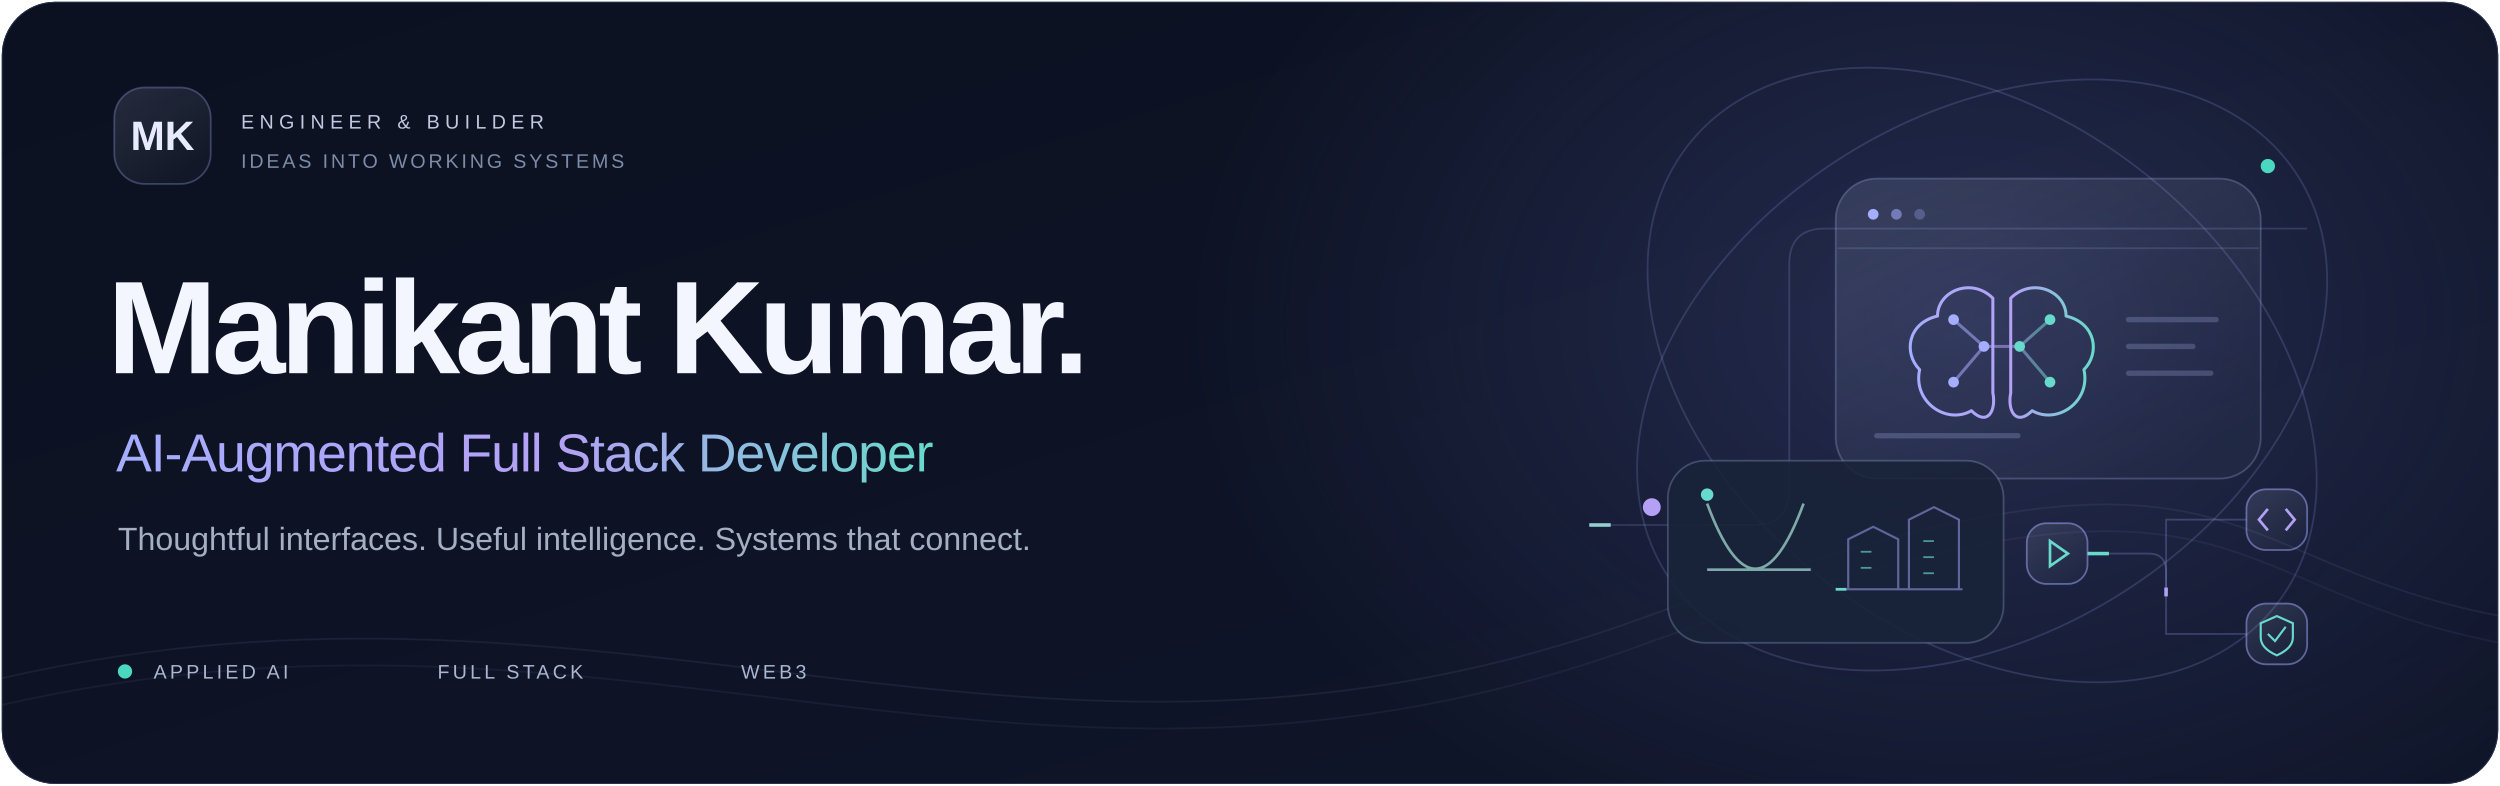
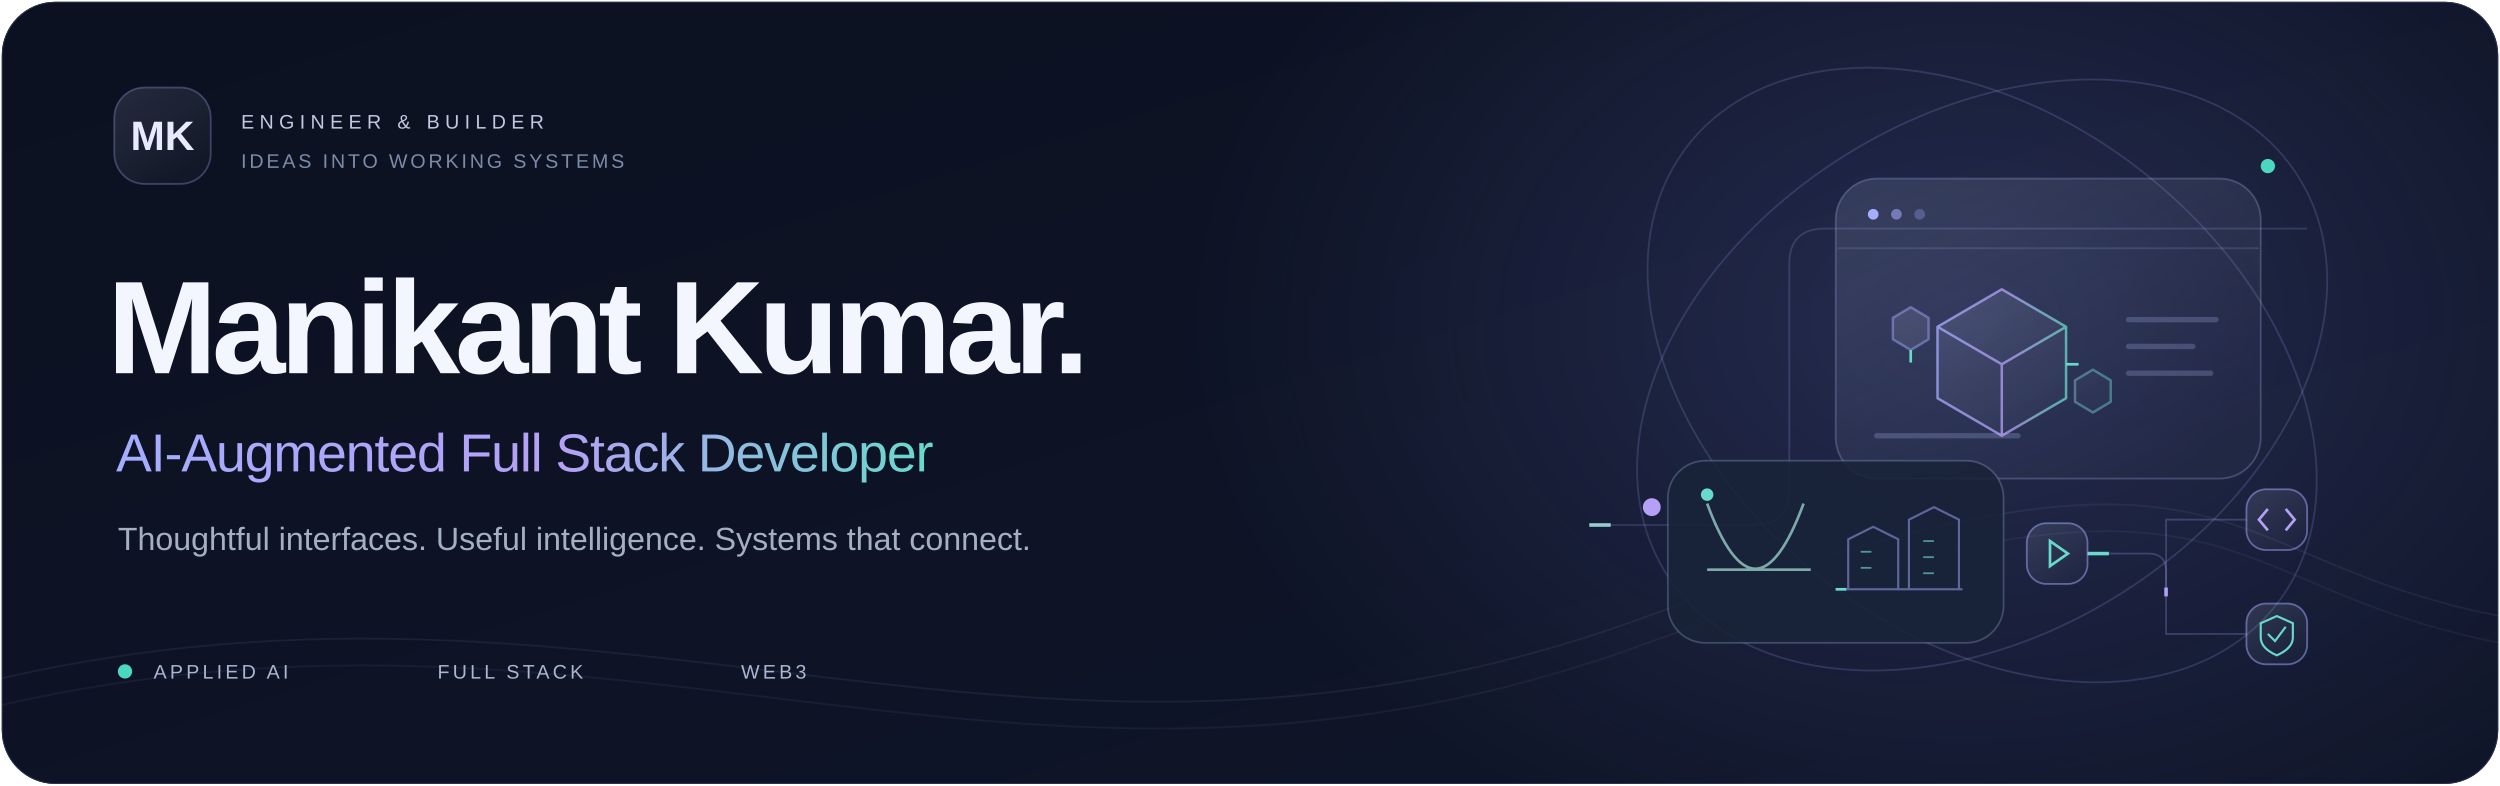
<svg xmlns="http://www.w3.org/2000/svg" width="1400" height="440" viewBox="0 0 1400 440" role="img" aria-labelledby="title desc">
  <defs>
    <linearGradient id="bg" x2="1" y2="1">
      <stop stop-color="#0b1120" />
      <stop offset="1" stop-color="#10162a" />
    </linearGradient>
    <linearGradient id="accent">
      <stop stop-color="#a5adff" />
      <stop offset=".55" stop-color="#b4a1f5" />
      <stop offset="1" stop-color="#68dacb" />
    </linearGradient>
    <linearGradient id="glass" x2=".7" y2="1">
      <stop stop-color="#d5dfff" stop-opacity=".13" />
      <stop offset="1" stop-color="#d5dfff" stop-opacity=".025" />
    </linearGradient>
    <radialGradient id="glow">
      <stop stop-color="#818cf8" stop-opacity=".2" />
      <stop offset="1" stop-color="#818cf8" stop-opacity="0" />
    </radialGradient>
    <clipPath id="bounds">
      <rect x="1" y="1" width="1398" height="438" rx="30" />
    </clipPath>
  </defs>
  <style>
+     .kube-core{animation:kube-float 10s ease-in-out infinite}.kube-signal{stroke-dasharray:7 93;animation:kube-flow 8s linear infinite}@keyframes kube-float{50%{transform:translateY(-4px)}}@keyframes kube-flow{to{stroke-dashoffset:-100}}@media(prefers-reduced-motion:reduce){.kube-core,.kube-signal{animation:none}}
    .city-flow{stroke-dasharray:6 94;animation:city-flow 8s linear infinite}.city-light{animation:city-light 5s ease-in-out infinite}@keyframes city-flow{to{stroke-dashoffset:-100}}@keyframes city-light{50%{opacity:.3}}
    @media(prefers-reduced-motion:reduce){.city-flow,.city-light{animation:none}}
    .shield-signal{stroke-dasharray:5 95;animation:shield-flow 6s linear infinite}@keyframes shield-flow{to{stroke-dashoffset:-100}}
    .shield-pulse{animation:pulse 6s ease-in-out infinite}
    .orbit{transform-origin:1110px 210px;animation:orbit 42s linear infinite}
    .float{animation:float 9s ease-in-out infinite}.reverse{animation-delay:-4.5s}
    .signal{stroke-dasharray:12 700;animation:signal 10s linear infinite}
    .pulse{animation:pulse 5s ease-in-out infinite}
    .workflow-node{animation:workflow 8s ease-in-out infinite}.workflow-node.two{animation-delay:-2s}.workflow-node.three{animation-delay:-4s}
    .math-dot{animation:descent 9s ease-in-out infinite}
    @keyframes descent{0%,8%{transform:translate(47px,21.47px);opacity:1}30%{transform:translate(38px,35.44px)}50%{transform:translate(32px,40.25px)}70%,90%{transform:translate(28px,41.45px);opacity:1}100%{transform:translate(28px,41.45px);opacity:0}}
    .neuron{animation:pulse 4.6s ease-in-out infinite}.neuron.second{animation-delay:-2.3s}
    @keyframes orbit{to{transform:rotate(360deg)}}@keyframes float{50%{transform:translateY(-9px)}}
    @keyframes signal{to{stroke-dashoffset:-712}}@keyframes pulse{50%{opacity:.35}}
    @keyframes workflow{50%{opacity:.4;transform:translateY(-4px)}}
    @media(prefers-reduced-motion:reduce){.orbit,.float,.signal,.pulse,.workflow-node,.neuron,.math-dot,.shield-signal,.shield-pulse{animation:none}}
  </style>
  <g clip-path="url(#bounds)">
    <rect x="1" y="1" width="1398" height="438" rx="30" fill="url(#bg)" stroke="#2b3453" />
    <ellipse cx="1100" cy="180" rx="440" ry="320" fill="url(#glow)" />
    <path d="M0 380C350 300 580 470 920 346S1230 312 1400 345" fill="none" stroke="#8c9ad0" stroke-opacity=".1" />
    <path d="M0 395C350 315 580 485 920 361S1230 327 1400 360" fill="none" stroke="#b4a1f5" stroke-opacity=".07" />
    <g font-family="Segoe UI,Arial,sans-serif">
      <rect x="64" y="49" width="54" height="54" rx="17" fill="url(#glass)" stroke="#a5adff" stroke-opacity=".3" />
      <text x="91" y="84" text-anchor="middle" fill="#e8eaff" font-size="23" font-weight="700">MK</text>
      <text x="135" y="72" fill="#c1cae1" font-size="11" letter-spacing="3">ENGINEER &amp; BUILDER</text>
      <text x="135" y="94" fill="#7c8ca8" font-size="11" letter-spacing="1.6">IDEAS INTO WORKING SYSTEMS</text>
      <text x="60" y="209" fill="#f3f5ff" font-size="74" font-weight="600" letter-spacing="-3">Manikant Kumar.</text>
      <text x="65" y="264" fill="url(#accent)" font-size="30" letter-spacing="-.6">AI-Augmented Full Stack Developer</text>
      <text x="66" y="308" fill="#a4afc3" font-size="18">Thoughtful interfaces. Useful intelligence. Systems that connect.</text>
      <g font-size="11" letter-spacing="1.8" fill="#aab7d3">
        <circle class="pulse" cx="70" cy="376" r="4" fill="#4bd8c1" />
        <text x="86" y="380">APPLIED AI</text>
        <text x="245" y="380">FULL STACK</text>
        <text x="415" y="380">WEB3</text>
      </g>
    </g>
    <g class="orbit" fill="none" stroke="#a5adff" stroke-opacity=".18">
      <ellipse cx="1110" cy="210" rx="209" ry="145" transform="rotate(-32 1110 210)" />
      <ellipse cx="1110" cy="210" rx="209" ry="145" transform="rotate(38 1110 210)" />
      <circle cx="925" cy="284" r="5" fill="#b4a1f5" stroke="none" />
      <circle cx="1270" cy="93" r="4" fill="#4bd8c1" stroke="none" />
    </g>
    <path d="M890 294H982Q1002 294 1002 274V148Q1002 128 1022 128H1292" fill="none" stroke="#8d9ade" stroke-opacity=".22" />
    <path class="signal" d="M890 294H982Q1002 294 1002 274V148Q1002 128 1022 128H1292" fill="none" stroke="#93cfcf" stroke-width="2" />
    <g class="float">
      <rect x="1028" y="100" width="238" height="168" rx="23" fill="url(#glass)" stroke="#aab9ef" stroke-opacity=".27" />
      <path d="M1029 139H1265" stroke="#adbbef" stroke-opacity=".16" />
      <g fill="#a5adff">
        <circle cx="1049" cy="120" r="3" />
        <circle cx="1062" cy="120" r="3" opacity=".55" />
        <circle cx="1075" cy="120" r="3" opacity=".3" />
      </g>
-       <g fill="none" stroke="url(#accent)" stroke-width="1.7" stroke-linecap="round" stroke-linejoin="round">
-         <path d="M1116 167c-12-12-31-4-31 10-17 4-19 21-10 30-4 18 15 31 29 23 9 9 14 0 12-10Zm10 0c12-12 31-4 31 10 17 4 19 21 10 30 4 18-15 31-29 23-9 9-14 0-12-10Z" />
-         <path d="m1094 179 17 15-17 20m54-35-17 15 17 20m-37-20h20" stroke-opacity=".55" />
+       <g class="kube-core" fill="url(#glass)" stroke="url(#accent)" stroke-opacity=".75" stroke-width="1.4" stroke-linejoin="round">
+         <path d="m1121 162 36 21-36 21-36-21Zm-36 21 36 21v40l-36-21Zm36 21 36-21v40l-36 21Z" />
+         <path d="m1070 172 10 6v12l-10 6-10-6v-12Zm102 35 10 6v12l-10 6-10-6v-12Z" stroke-opacity=".45" />
      </g>
-       <g class="neuron" fill="#a5adff">
-         <circle cx="1094" cy="179" r="3" />
-         <circle cx="1111" cy="194" r="3" />
-         <circle cx="1094" cy="214" r="3" />
-       </g>
-       <g class="neuron second" fill="#68dacb">
-         <circle cx="1148" cy="179" r="3" />
-         <circle cx="1131" cy="194" r="3" />
-         <circle cx="1148" cy="214" r="3" />
-       </g>
+       <path class="kube-signal" pathLength="100" d="M1070 196v18h15m72-10h15v3" fill="none" stroke="#68dacb" stroke-width="1.5" />
      <path d="M1192 179H1241M1192 194H1228M1192 209H1238M1051 244H1130" stroke="#adbbef" stroke-width="3" stroke-linecap="round" stroke-opacity=".25" />
    </g>
    <g class="float reverse">
      <rect x="934" y="258" width="188" height="102" rx="21" fill="#182238" fill-opacity=".88" stroke="#9eb1db" stroke-opacity=".3" />
      <g transform="translate(956 277)">
        <path d="M0 5Q27 78 54 5M0 42h58" fill="none" stroke="#a8e4d9" stroke-opacity=".7" stroke-width="1.5" />
        <circle class="math-dot" r="3.5" fill="#68dacb" />
      </g>
      <g transform="translate(1028 284)">
        <path d="M0 46h71M7 46V18l14-7 14 7v28m6 0V7l14-7 14 7v39" fill="none" stroke="#a5adff" stroke-opacity=".5" stroke-width="1.2" />
        <path class="city-flow" pathLength="100" d="M0 46h71" fill="none" stroke="#68dacb" stroke-width="1.5" />
        <g class="city-light" stroke="#68dacb" stroke-opacity=".65">
          <path d="M14 25h6m-6 9h6m29-15h6m-6 9h6m-6 9h6" />
        </g>
      </g>
    </g>
    <path class="shield-signal" pathLength="100" d="M1213 329v26h45" fill="none" stroke="#b4a1f5" stroke-width="2" />
    <g fill="none" stroke="#a5adff" stroke-opacity=".25">
      <path d="M1169 310h34q10 0 10 10v35h45" />
      <path d="M1213 329v-38h45" />
    </g>
    <path class="signal" d="M1169 310h34q10 0 10 10v35h45" fill="none" stroke="#68dacb" stroke-width="2" />
    <g transform="translate(1135 293)">
      <g class="workflow-node">
        <rect width="34" height="34" rx="11" fill="url(#glass)" stroke="#a5adff" stroke-opacity=".5" />
        <path d="m13 10 10 7-10 7Z" fill="none" stroke="#68dacb" stroke-width="1.5" />
      </g>
    </g>
    <g transform="translate(1258 274)">
      <g class="workflow-node two">
        <rect width="34" height="34" rx="11" fill="url(#glass)" stroke="#a5adff" stroke-opacity=".5" />
        <path d="m12 11-5 6 5 6m10-12 5 6-5 6" fill="none" stroke="#b4a1f5" stroke-width="1.5" />
      </g>
    </g>
    <g transform="translate(1258 338)">
      <g class="shield-pulse">
        <rect width="34" height="34" rx="11" fill="url(#glass)" stroke="#a5adff" stroke-opacity=".5" />
        <path d="m17 7 9 4v8q0 6-9 10-9-4-9-10v-8Z" fill="none" stroke="#68dacb" stroke-width="1.2" />
        <path d="m12 17 4 4 6-8" fill="none" stroke="#68dacb" stroke-width="1.2" />
      </g>
    </g>
  </g>
</svg>
